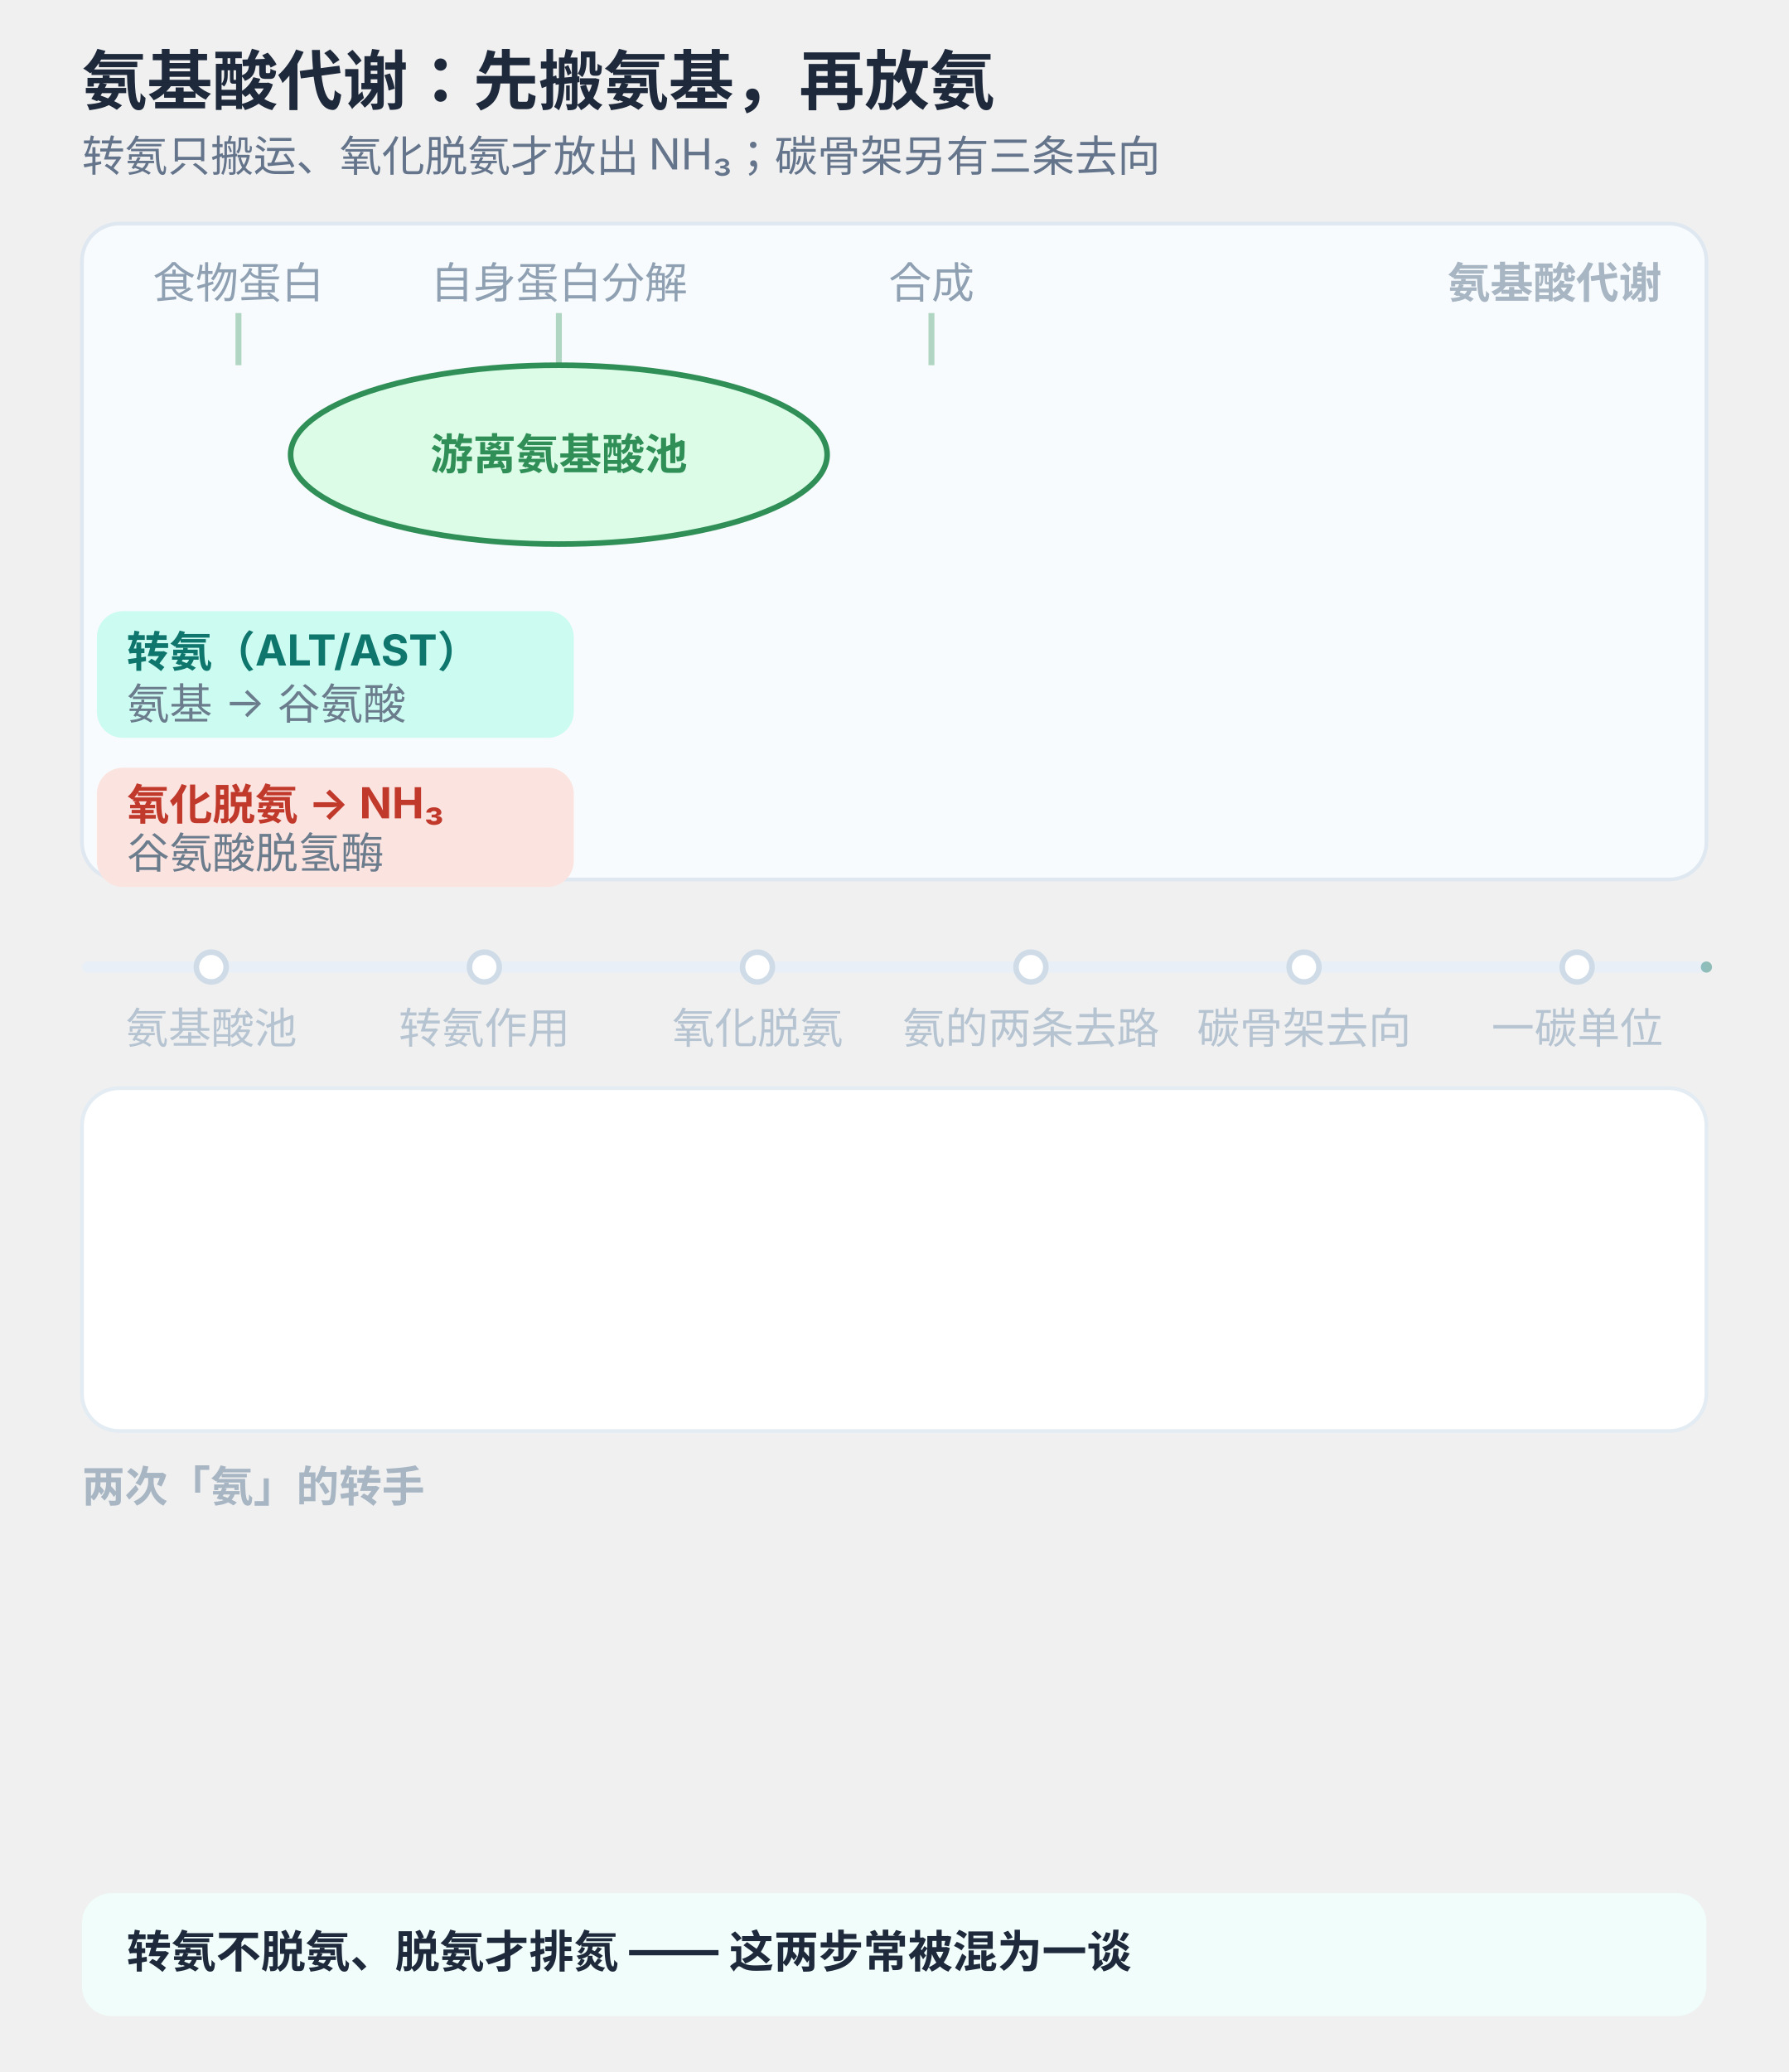
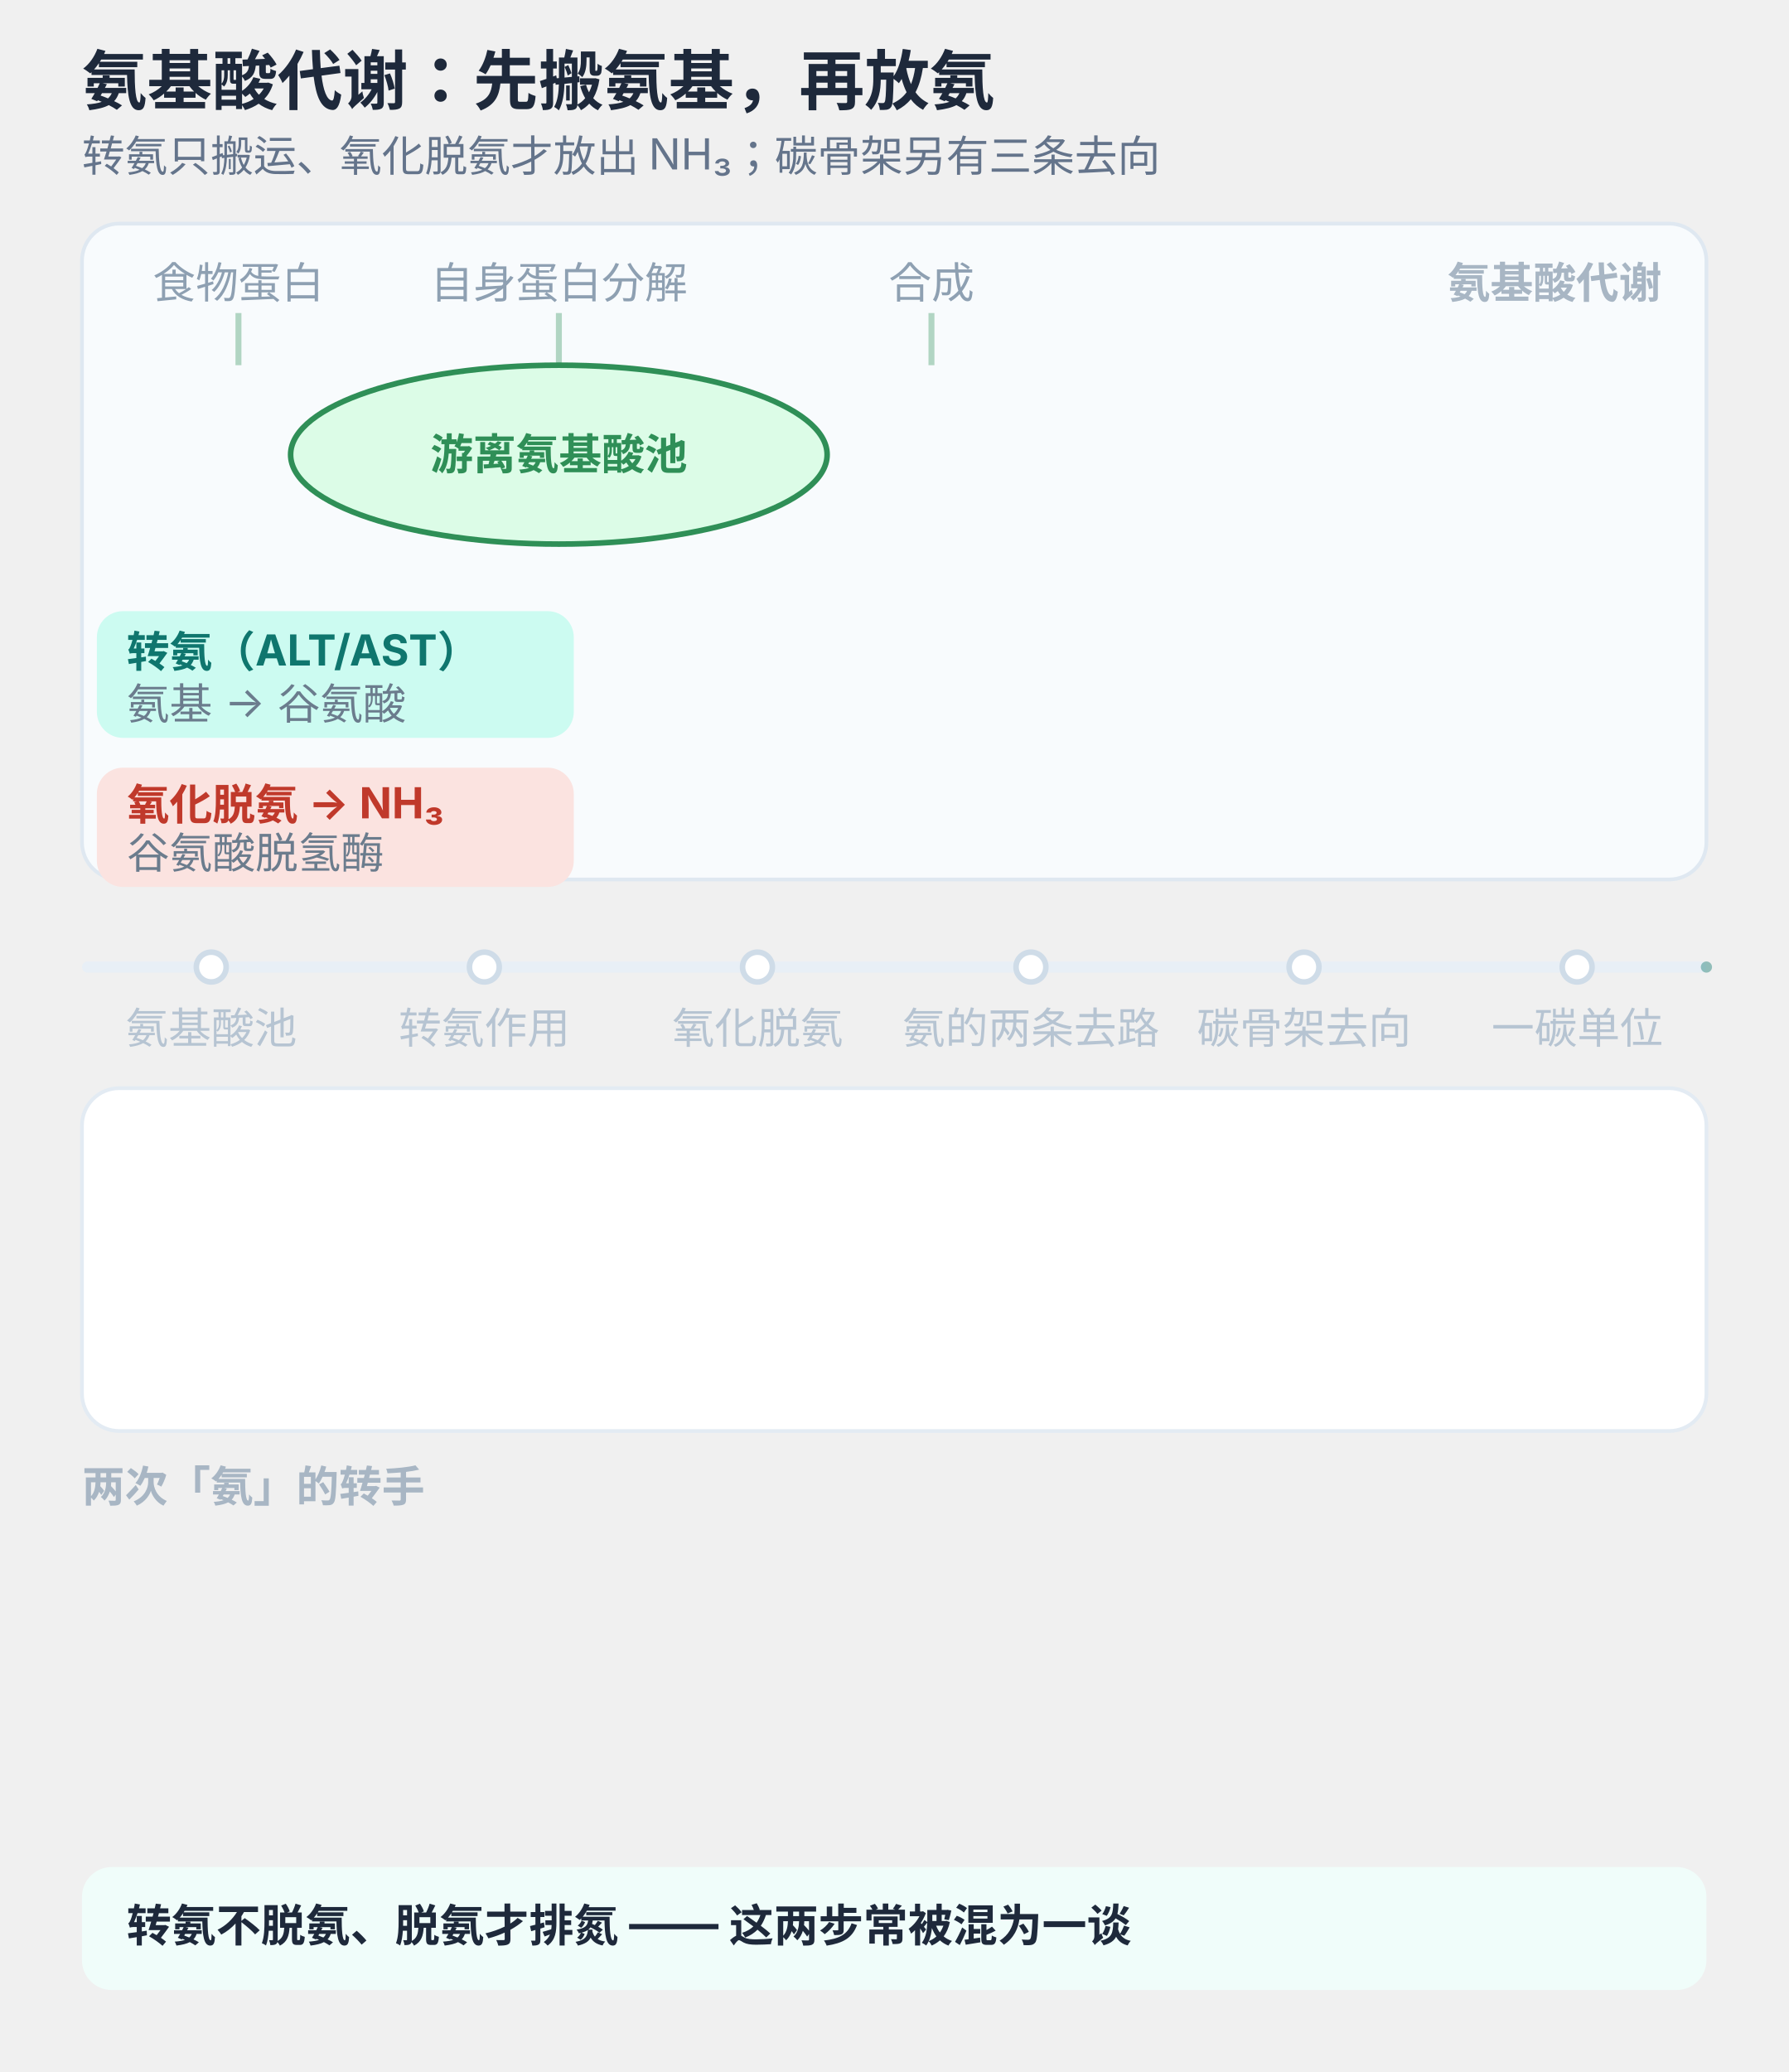
<svg xmlns="http://www.w3.org/2000/svg" viewBox="0 0 480 556" role="img" aria-labelledby="ft fd" style="background:#ffffff">
  <text x="22" y="28" font-size="17.5" font-weight="700" fill="#1e293b" font-family="-apple-system,'PingFang SC','Microsoft YaHei',sans-serif">氨基酸代谢：先搬氨基，再放氨</text>
  <text x="22" y="46" font-size="11.5" fill="#64748b" font-family="-apple-system,'PingFang SC','Microsoft YaHei',sans-serif">转氨只搬运、氧化脱氨才放出 NH₃；碳骨架另有三条去向</text>
  <rect x="22" y="60" width="436" height="176" rx="10" fill="#f8fbfd" stroke="#dfe8f1" stroke-width="1" />
  <ellipse cx="150" cy="122" rx="72" ry="24" fill="#dcfce7" stroke="#2f8f57" stroke-width="1.5" />
  <text x="150" y="126" font-size="11.5" fill="#2f8f57" font-weight="700" text-anchor="middle" font-family="-apple-system,'PingFang SC','Microsoft YaHei',sans-serif">游离氨基酸池</text>
  <path d="M64,84 V98" stroke="#2f8f57" stroke-width="1.6" opacity="0.35" />
  <text x="64" y="80" font-size="11.5" fill="#8ea0b2" font-weight="400" text-anchor="middle" font-family="-apple-system,'PingFang SC','Microsoft YaHei',sans-serif">食物蛋白</text>
  <path d="M150,84 V98" stroke="#2f8f57" stroke-width="1.6" opacity="0.35" />
  <text x="150" y="80" font-size="11.5" fill="#8ea0b2" font-weight="400" text-anchor="middle" font-family="-apple-system,'PingFang SC','Microsoft YaHei',sans-serif">自身蛋白分解</text>
  <path d="M250,84 V98" stroke="#2f8f57" stroke-width="1.6" opacity="0.35" />
  <text x="250" y="80" font-size="11.5" fill="#8ea0b2" font-weight="400" text-anchor="middle" font-family="-apple-system,'PingFang SC','Microsoft YaHei',sans-serif">合成</text>
  <rect x="26" y="164" width="128" height="34" rx="7" fill="#ccfbf1" />
  <text x="34" y="179" font-size="11.5" fill="#0f766e" font-weight="700" text-anchor="start" font-family="-apple-system,'PingFang SC','Microsoft YaHei',sans-serif">转氨（ALT/AST）</text>
  <text x="34" y="193" font-size="11.5" fill="#6b7c8d" font-weight="400" text-anchor="start" font-family="-apple-system,'PingFang SC','Microsoft YaHei',sans-serif">氨基 → 谷氨酸</text>
  <g opacity="0">
    <animate attributeName="opacity" values="0;0;1;1;0;0" keyTimes="0;0.15;0.151;0.31;0.311;1" dur="11.4s" repeatCount="indefinite" />
    <rect x="26" y="164" width="128" height="34" rx="7" fill="none" stroke="#0f766e" stroke-width="2.2" />
  </g>
  <rect x="26" y="206" width="128" height="32" rx="7" fill="#fbe3e0" />
  <text x="34" y="220" font-size="11.5" fill="#c0392b" font-weight="700" text-anchor="start" font-family="-apple-system,'PingFang SC','Microsoft YaHei',sans-serif">氧化脱氨 → NH₃</text>
  <text x="34" y="233" font-size="11.5" fill="#6b7c8d" font-weight="400" text-anchor="start" font-family="-apple-system,'PingFang SC','Microsoft YaHei',sans-serif">谷氨酸脱氢酶</text>
  <g opacity="0">
    <animate attributeName="opacity" values="0;0;1;1;0;0" keyTimes="0;0.31;0.311;0.47;0.471;1" dur="11.4s" repeatCount="indefinite" />
    <rect x="26" y="206" width="128" height="32" rx="7" fill="none" stroke="#c0392b" stroke-width="2.2" />
  </g>
  <g opacity="0">
    <animate attributeName="opacity" values="0;0;1;1;0;0" keyTimes="0;0.47;0.471;0.635;0.636;1" dur="11.4s" repeatCount="indefinite" />
    <path d="M140,222 H166" stroke="#c1440e" stroke-width="2" />
    <rect x="168" y="208" width="96" height="28" rx="7" fill="#c1440e" opacity="0.14" />
    <text x="176" y="227" font-size="11.5" fill="#c1440e" font-weight="700" text-anchor="start" font-family="-apple-system,'PingFang SC','Microsoft YaHei',sans-serif">尿素循环</text>
  </g>
  <g opacity="0">
    <animate attributeName="opacity" values="0;0;1;1;0;0" keyTimes="0;0.635;0.636;0.815;0.816;1" dur="11.4s" repeatCount="indefinite" />
    <rect x="288" y="160" width="166" height="24" rx="6" fill="#c1440e" opacity="0.14" />
    <text x="296" y="176" font-size="11.5" fill="#c1440e" font-weight="700" text-anchor="start" font-family="-apple-system,'PingFang SC','Microsoft YaHei',sans-serif">碳骨架 → 糖异生 / 酮体 / TCA</text>
  </g>
  <g opacity="0">
    <animate attributeName="opacity" values="0;0;1;1" keyTimes="0;0.815;0.816;1" dur="11.4s" repeatCount="indefinite" />
    <rect x="288" y="190" width="166" height="46" rx="7" fill="#2f8f57" opacity="0.14" />
    <text x="296" y="206" font-size="11.5" fill="#2f8f57" font-weight="700" text-anchor="start" font-family="-apple-system,'PingFang SC','Microsoft YaHei',sans-serif">一碳单位（FH₄ 携带）</text>
    <text x="296" y="222" font-size="11.5" fill="#6b7c8d" font-weight="400" text-anchor="start" font-family="-apple-system,'PingFang SC','Microsoft YaHei',sans-serif">用途：嘌呤合成 + dTMP</text>
    <text x="296" y="234" font-size="11.5" fill="#c1440e" font-weight="400" text-anchor="start" font-family="-apple-system,'PingFang SC','Microsoft YaHei',sans-serif">缺 FH₄ → 巨幼贫</text>
  </g>
  <text x="446" y="80" font-size="11.5" fill="#a8b6c4" font-weight="700" text-anchor="end" font-family="-apple-system,'PingFang SC','Microsoft YaHei',sans-serif">氨基酸代谢</text>
  <rect x="22" y="258" width="436" height="3" rx="1.5" fill="#e8eff6" />
  <path d="M22,259.5 H458" stroke="#0f766e" stroke-width="3" stroke-linecap="round" opacity="0.42" stroke-dasharray="436" stroke-dashoffset="436">
    <animate attributeName="stroke-dashoffset" values="436;0" keyTimes="0;1" dur="11.4s" repeatCount="indefinite" />
  </path>
  <circle cx="56.7" cy="259.5" r="4" fill="#ffffff" stroke="#cfdce8" stroke-width="1.5" />
  <g opacity="0">
    <animate attributeName="opacity" values="1;1;0;0" keyTimes="0;0.15;0.151;1" dur="11.4s" repeatCount="indefinite" />
    <circle cx="56.7" cy="259.5" r="5.5" fill="#2f8f57" />
  </g>
  <g opacity="1">
    <animate attributeName="opacity" values="0.0;0.0;1.0;1.0" keyTimes="0;0.15;0.151;1" dur="11.4s" repeatCount="indefinite" />
    <text x="56.7" y="280" text-anchor="middle" font-size="11.5" fill="#b6c4d2" font-family="-apple-system,'PingFang SC','Microsoft YaHei',sans-serif">氨基酸池</text>
  </g>
  <g opacity="0">
    <animate attributeName="opacity" values="1;1;0;0" keyTimes="0;0.15;0.151;1" dur="11.4s" repeatCount="indefinite" />
    <text x="56.7" y="280" text-anchor="middle" font-size="11.5" font-weight="700" fill="#2f8f57" font-family="-apple-system,'PingFang SC','Microsoft YaHei',sans-serif">氨基酸池</text>
  </g>
  <circle cx="130.0" cy="259.5" r="4" fill="#ffffff" stroke="#cfdce8" stroke-width="1.5" />
  <g opacity="0">
    <animate attributeName="opacity" values="0;0;1;1;0;0" keyTimes="0;0.15;0.151;0.31;0.311;1" dur="11.4s" repeatCount="indefinite" />
    <circle cx="130.0" cy="259.5" r="5.5" fill="#0f766e" />
  </g>
  <g opacity="1">
    <animate attributeName="opacity" values="1.0;1.0;0.0;0.0;1.0;1.0" keyTimes="0;0.15;0.151;0.31;0.311;1" dur="11.4s" repeatCount="indefinite" />
    <text x="130.0" y="280" text-anchor="middle" font-size="11.5" fill="#b6c4d2" font-family="-apple-system,'PingFang SC','Microsoft YaHei',sans-serif">转氨作用</text>
  </g>
  <g opacity="0">
    <animate attributeName="opacity" values="0;0;1;1;0;0" keyTimes="0;0.15;0.151;0.31;0.311;1" dur="11.4s" repeatCount="indefinite" />
    <text x="130.0" y="280" text-anchor="middle" font-size="11.5" font-weight="700" fill="#0f766e" font-family="-apple-system,'PingFang SC','Microsoft YaHei',sans-serif">转氨作用</text>
  </g>
  <circle cx="203.3" cy="259.5" r="4" fill="#ffffff" stroke="#cfdce8" stroke-width="1.5" />
  <g opacity="0">
    <animate attributeName="opacity" values="0;0;1;1;0;0" keyTimes="0;0.31;0.311;0.47;0.471;1" dur="11.4s" repeatCount="indefinite" />
    <circle cx="203.3" cy="259.5" r="5.5" fill="#c0392b" />
  </g>
  <g opacity="1">
    <animate attributeName="opacity" values="1.0;1.0;0.0;0.0;1.0;1.0" keyTimes="0;0.31;0.311;0.47;0.471;1" dur="11.4s" repeatCount="indefinite" />
    <text x="203.3" y="280" text-anchor="middle" font-size="11.5" fill="#b6c4d2" font-family="-apple-system,'PingFang SC','Microsoft YaHei',sans-serif">氧化脱氨</text>
  </g>
  <g opacity="0">
    <animate attributeName="opacity" values="0;0;1;1;0;0" keyTimes="0;0.31;0.311;0.47;0.471;1" dur="11.4s" repeatCount="indefinite" />
    <text x="203.3" y="280" text-anchor="middle" font-size="11.5" font-weight="700" fill="#c0392b" font-family="-apple-system,'PingFang SC','Microsoft YaHei',sans-serif">氧化脱氨</text>
  </g>
  <circle cx="276.7" cy="259.5" r="4" fill="#ffffff" stroke="#cfdce8" stroke-width="1.5" />
  <g opacity="0">
    <animate attributeName="opacity" values="0;0;1;1;0;0" keyTimes="0;0.47;0.471;0.635;0.636;1" dur="11.4s" repeatCount="indefinite" />
    <circle cx="276.7" cy="259.5" r="5.5" fill="#c1440e" />
  </g>
  <g opacity="1">
    <animate attributeName="opacity" values="1.0;1.0;0.0;0.0;1.0;1.0" keyTimes="0;0.47;0.471;0.635;0.636;1" dur="11.4s" repeatCount="indefinite" />
    <text x="276.7" y="280" text-anchor="middle" font-size="11.5" fill="#b6c4d2" font-family="-apple-system,'PingFang SC','Microsoft YaHei',sans-serif">氨的两条去路</text>
  </g>
  <g opacity="0">
    <animate attributeName="opacity" values="0;0;1;1;0;0" keyTimes="0;0.47;0.471;0.635;0.636;1" dur="11.4s" repeatCount="indefinite" />
    <text x="276.7" y="280" text-anchor="middle" font-size="11.5" font-weight="700" fill="#c1440e" font-family="-apple-system,'PingFang SC','Microsoft YaHei',sans-serif">氨的两条去路</text>
  </g>
  <circle cx="350.0" cy="259.5" r="4" fill="#ffffff" stroke="#cfdce8" stroke-width="1.5" />
  <g opacity="0">
    <animate attributeName="opacity" values="0;0;1;1;0;0" keyTimes="0;0.635;0.636;0.815;0.816;1" dur="11.4s" repeatCount="indefinite" />
    <circle cx="350.0" cy="259.5" r="5.5" fill="#2c5f9e" />
  </g>
  <g opacity="1">
    <animate attributeName="opacity" values="1.0;1.0;0.0;0.0;1.0;1.0" keyTimes="0;0.635;0.636;0.815;0.816;1" dur="11.4s" repeatCount="indefinite" />
    <text x="350.0" y="280" text-anchor="middle" font-size="11.5" fill="#b6c4d2" font-family="-apple-system,'PingFang SC','Microsoft YaHei',sans-serif">碳骨架去向</text>
  </g>
  <g opacity="0">
    <animate attributeName="opacity" values="0;0;1;1;0;0" keyTimes="0;0.635;0.636;0.815;0.816;1" dur="11.4s" repeatCount="indefinite" />
    <text x="350.0" y="280" text-anchor="middle" font-size="11.5" font-weight="700" fill="#2c5f9e" font-family="-apple-system,'PingFang SC','Microsoft YaHei',sans-serif">碳骨架去向</text>
  </g>
  <circle cx="423.3" cy="259.5" r="4" fill="#ffffff" stroke="#cfdce8" stroke-width="1.5" />
  <g opacity="0">
    <animate attributeName="opacity" values="0;0;1;1" keyTimes="0;0.815;0.816;1" dur="11.4s" repeatCount="indefinite" />
    <circle cx="423.3" cy="259.5" r="5.5" fill="#2f8f57" />
  </g>
  <g opacity="1">
    <animate attributeName="opacity" values="1.0;1.0;0.0;0.0" keyTimes="0;0.815;0.816;1" dur="11.4s" repeatCount="indefinite" />
    <text x="423.3" y="280" text-anchor="middle" font-size="11.5" fill="#b6c4d2" font-family="-apple-system,'PingFang SC','Microsoft YaHei',sans-serif">一碳单位</text>
  </g>
  <g opacity="0">
    <animate attributeName="opacity" values="0;0;1;1" keyTimes="0;0.815;0.816;1" dur="11.4s" repeatCount="indefinite" />
    <text x="423.3" y="280" text-anchor="middle" font-size="11.5" font-weight="700" fill="#2f8f57" font-family="-apple-system,'PingFang SC','Microsoft YaHei',sans-serif">一碳单位</text>
  </g>
  <rect x="22" y="292" width="436" height="92" rx="10" fill="#ffffff" stroke="#e3ebf3" stroke-width="1" />
  <g opacity="0">
    <animate attributeName="opacity" values="1;1;0;0" keyTimes="0;0.15;0.151;1" dur="11.4s" repeatCount="indefinite" />
    <rect x="22" y="293" width="3" height="90" fill="#2f8f57" opacity="0.85" />
    <text x="40" y="318" font-size="11.5" fill="#a8b6c4" font-weight="700" font-family="-apple-system,'PingFang SC','Microsoft YaHei',sans-serif">因为</text>
    <text x="78" y="318" font-size="12.5" fill="#6b7c8d" font-family="-apple-system,'PingFang SC','Microsoft YaHei',sans-serif">食物蛋白与自身蛋白分解共同构成游离氨基酸池</text>
    <text x="40" y="354" font-size="11.5" fill="#2f8f57" font-weight="700" font-family="-apple-system,'PingFang SC','Microsoft YaHei',sans-serif">所以</text>
    <text x="78" y="354" font-size="14.5" fill="#2f8f57" font-weight="700" font-family="-apple-system,'PingFang SC','Microsoft YaHei',sans-serif">池的去向：合成蛋白、转氨脱氨、生成特殊产物</text>
  </g>
  <g opacity="0">
    <animate attributeName="opacity" values="0;0;1;1;0;0" keyTimes="0;0.15;0.151;0.31;0.311;1" dur="11.4s" repeatCount="indefinite" />
    <rect x="22" y="293" width="3" height="90" fill="#0f766e" opacity="0.85" />
    <text x="40" y="318" font-size="11.5" fill="#a8b6c4" font-weight="700" font-family="-apple-system,'PingFang SC','Microsoft YaHei',sans-serif">因为</text>
    <text x="78" y="318" font-size="12.5" fill="#6b7c8d" font-family="-apple-system,'PingFang SC','Microsoft YaHei',sans-serif">ALT/AST 把氨基转给 α-酮戊二酸，生成谷氨酸</text>
    <text x="40" y="354" font-size="11.5" fill="#0f766e" font-weight="700" font-family="-apple-system,'PingFang SC','Microsoft YaHei',sans-serif">所以</text>
    <text x="78" y="354" font-size="14.5" fill="#0f766e" font-weight="700" font-family="-apple-system,'PingFang SC','Microsoft YaHei',sans-serif">这是可逆的「氨基搬运」，本身不脱氨、不排氮</text>
  </g>
  <g opacity="0">
    <animate attributeName="opacity" values="0;0;1;1;0;0" keyTimes="0;0.31;0.311;0.47;0.471;1" dur="11.4s" repeatCount="indefinite" />
    <rect x="22" y="293" width="3" height="90" fill="#c0392b" opacity="0.85" />
    <text x="40" y="318" font-size="11.5" fill="#a8b6c4" font-weight="700" font-family="-apple-system,'PingFang SC','Microsoft YaHei',sans-serif">因为</text>
    <text x="78" y="318" font-size="12.5" fill="#6b7c8d" font-family="-apple-system,'PingFang SC','Microsoft YaHei',sans-serif">谷氨酸脱氢酶把谷氨酸脱氨，放出游离 NH₃</text>
    <text x="40" y="354" font-size="11.5" fill="#c0392b" font-weight="700" font-family="-apple-system,'PingFang SC','Microsoft YaHei',sans-serif">所以</text>
    <text x="78" y="354" font-size="14.5" fill="#c0392b" font-weight="700" font-family="-apple-system,'PingFang SC','Microsoft YaHei',sans-serif">真正的脱氨发生在这一步；NH₃ 有毒需立即处理</text>
  </g>
  <g opacity="0">
    <animate attributeName="opacity" values="0;0;1;1;0;0" keyTimes="0;0.47;0.471;0.635;0.636;1" dur="11.4s" repeatCount="indefinite" />
    <rect x="22" y="293" width="3" height="90" fill="#c1440e" opacity="0.85" />
    <text x="40" y="318" font-size="11.5" fill="#a8b6c4" font-weight="700" font-family="-apple-system,'PingFang SC','Microsoft YaHei',sans-serif">因为</text>
    <text x="78" y="318" font-size="12.5" fill="#6b7c8d" font-family="-apple-system,'PingFang SC','Microsoft YaHei',sans-serif">主要走尿素循环；少量由谷氨酰胺运到肾排泌</text>
    <text x="40" y="354" font-size="11.5" fill="#c1440e" font-weight="700" font-family="-apple-system,'PingFang SC','Microsoft YaHei',sans-serif">所以</text>
    <text x="78" y="354" font-size="14.5" fill="#c1440e" font-weight="700" font-family="-apple-system,'PingFang SC','Microsoft YaHei',sans-serif">血氨升高是因为「产」超过「清」</text>
  </g>
  <g opacity="0">
    <animate attributeName="opacity" values="0;0;1;1;0;0" keyTimes="0;0.635;0.636;0.815;0.816;1" dur="11.4s" repeatCount="indefinite" />
    <rect x="22" y="293" width="3" height="90" fill="#2c5f9e" opacity="0.85" />
    <text x="40" y="318" font-size="11.5" fill="#a8b6c4" font-weight="700" font-family="-apple-system,'PingFang SC','Microsoft YaHei',sans-serif">因为</text>
    <text x="78" y="318" font-size="12.5" fill="#6b7c8d" font-family="-apple-system,'PingFang SC','Microsoft YaHei',sans-serif">生糖氨基酸进糖异生、生酮进酮体、两者皆可进 TCA</text>
    <text x="40" y="354" font-size="11.5" fill="#2c5f9e" font-weight="700" font-family="-apple-system,'PingFang SC','Microsoft YaHei',sans-serif">所以</text>
    <text x="78" y="354" font-size="14.5" fill="#2c5f9e" font-weight="700" font-family="-apple-system,'PingFang SC','Microsoft YaHei',sans-serif">所以氨基酸既能变糖也能变酮体</text>
  </g>
  <g opacity="0">
    <animate attributeName="opacity" values="0;0;1;1" keyTimes="0;0.815;0.816;1" dur="11.4s" repeatCount="indefinite" />
    <rect x="22" y="293" width="3" height="90" fill="#2f8f57" opacity="0.85" />
    <text x="40" y="318" font-size="11.5" fill="#a8b6c4" font-weight="700" font-family="-apple-system,'PingFang SC','Microsoft YaHei',sans-serif">因为</text>
    <text x="78" y="318" font-size="12.5" fill="#6b7c8d" font-family="-apple-system,'PingFang SC','Microsoft YaHei',sans-serif">丝氨酸、甘氨酸等提供一碳单位，由 FH₄ 携带</text>
    <text x="40" y="354" font-size="11.5" fill="#2f8f57" font-weight="700" font-family="-apple-system,'PingFang SC','Microsoft YaHei',sans-serif">所以</text>
    <text x="78" y="354" font-size="14.5" fill="#2f8f57" font-weight="700" font-family="-apple-system,'PingFang SC','Microsoft YaHei',sans-serif">用于嘌呤合成与 dTMP 生成；缺 FH₄ → 巨幼贫</text>
  </g>
  <text x="22" y="403" font-size="11.5" fill="#a8b6c4" font-weight="700" text-anchor="start" font-family="-apple-system,'PingFang SC','Microsoft YaHei',sans-serif">两次「氨」的转手</text>
  <g opacity="0">
    <animate attributeName="opacity" values="0;0;1;1;0;0" keyTimes="0;0.15;0.151;0.31;0.311;1" dur="11.4s" repeatCount="indefinite" />
    <rect x="22" y="413" width="3" height="15" rx="1.5" fill="#0f766e" />
    <text x="34" y="424" font-size="12.5" fill="#0f766e" font-weight="700" text-anchor="start" font-family="-apple-system,'PingFang SC','Microsoft YaHei',sans-serif">转氨</text>
    <text x="104" y="424" font-size="12" fill="#6b7c8d" font-weight="400" text-anchor="start" font-family="-apple-system,'PingFang SC','Microsoft YaHei',sans-serif">只搬氨基，不产生游离氨</text>
  </g>
  <g opacity="0">
    <animate attributeName="opacity" values="0;0;1;1;0;0" keyTimes="0;0.31;0.311;0.47;0.471;1" dur="11.4s" repeatCount="indefinite" />
    <rect x="22" y="436" width="3" height="15" rx="1.5" fill="#c0392b" />
    <text x="34" y="447" font-size="12.5" fill="#c0392b" font-weight="700" text-anchor="start" font-family="-apple-system,'PingFang SC','Microsoft YaHei',sans-serif">氧化脱氨</text>
    <text x="104" y="447" font-size="12" fill="#6b7c8d" font-weight="400" text-anchor="start" font-family="-apple-system,'PingFang SC','Microsoft YaHei',sans-serif">这一步才真正放出 NH₃</text>
  </g>
  <g opacity="0">
    <animate attributeName="opacity" values="0;0;1;1;0;0" keyTimes="0;0.47;0.471;0.635;0.636;1" dur="11.4s" repeatCount="indefinite" />
    <rect x="22" y="459" width="3" height="15" rx="1.5" fill="#c1440e" />
    <text x="34" y="470" font-size="12.5" fill="#c1440e" font-weight="700" text-anchor="start" font-family="-apple-system,'PingFang SC','Microsoft YaHei',sans-serif">氨去路</text>
    <text x="104" y="470" font-size="12" fill="#6b7c8d" font-weight="400" text-anchor="start" font-family="-apple-system,'PingFang SC','Microsoft YaHei',sans-serif">主要走尿素循环</text>
  </g>
  <g opacity="0">
    <animate attributeName="opacity" values="0;0;1;1" keyTimes="0;0.815;0.816;1" dur="11.4s" repeatCount="indefinite" />
    <rect x="22" y="482" width="3" height="15" rx="1.5" fill="#2f8f57" />
    <text x="34" y="493" font-size="12.5" fill="#2f8f57" font-weight="700" text-anchor="start" font-family="-apple-system,'PingFang SC','Microsoft YaHei',sans-serif">一碳单位</text>
    <text x="104" y="493" font-size="12" fill="#6b7c8d" font-weight="400" text-anchor="start" font-family="-apple-system,'PingFang SC','Microsoft YaHei',sans-serif">FH₄ 携带，供嘌呤与 dTMP</text>
  </g>
-   <rect x="22" y="508" width="436" height="33" rx="8" fill="#f0fdfa" />
-   <text x="34" y="528" font-size="12" fill="#1e293b" font-weight="700" text-anchor="start" font-family="-apple-system,'PingFang SC','Microsoft YaHei',sans-serif">转氨不脱氨、脱氨才排氮 —— 这两步常被混为一谈</text>
+   <rect x="22" y="501" width="436" height="33" rx="8" fill="#f0fdfa" />
+   <text x="34" y="521" font-size="12" fill="#1e293b" font-weight="700" text-anchor="start" font-family="-apple-system,'PingFang SC','Microsoft YaHei',sans-serif">转氨不脱氨、脱氨才排氮 —— 这两步常被混为一谈</text>
</svg>
